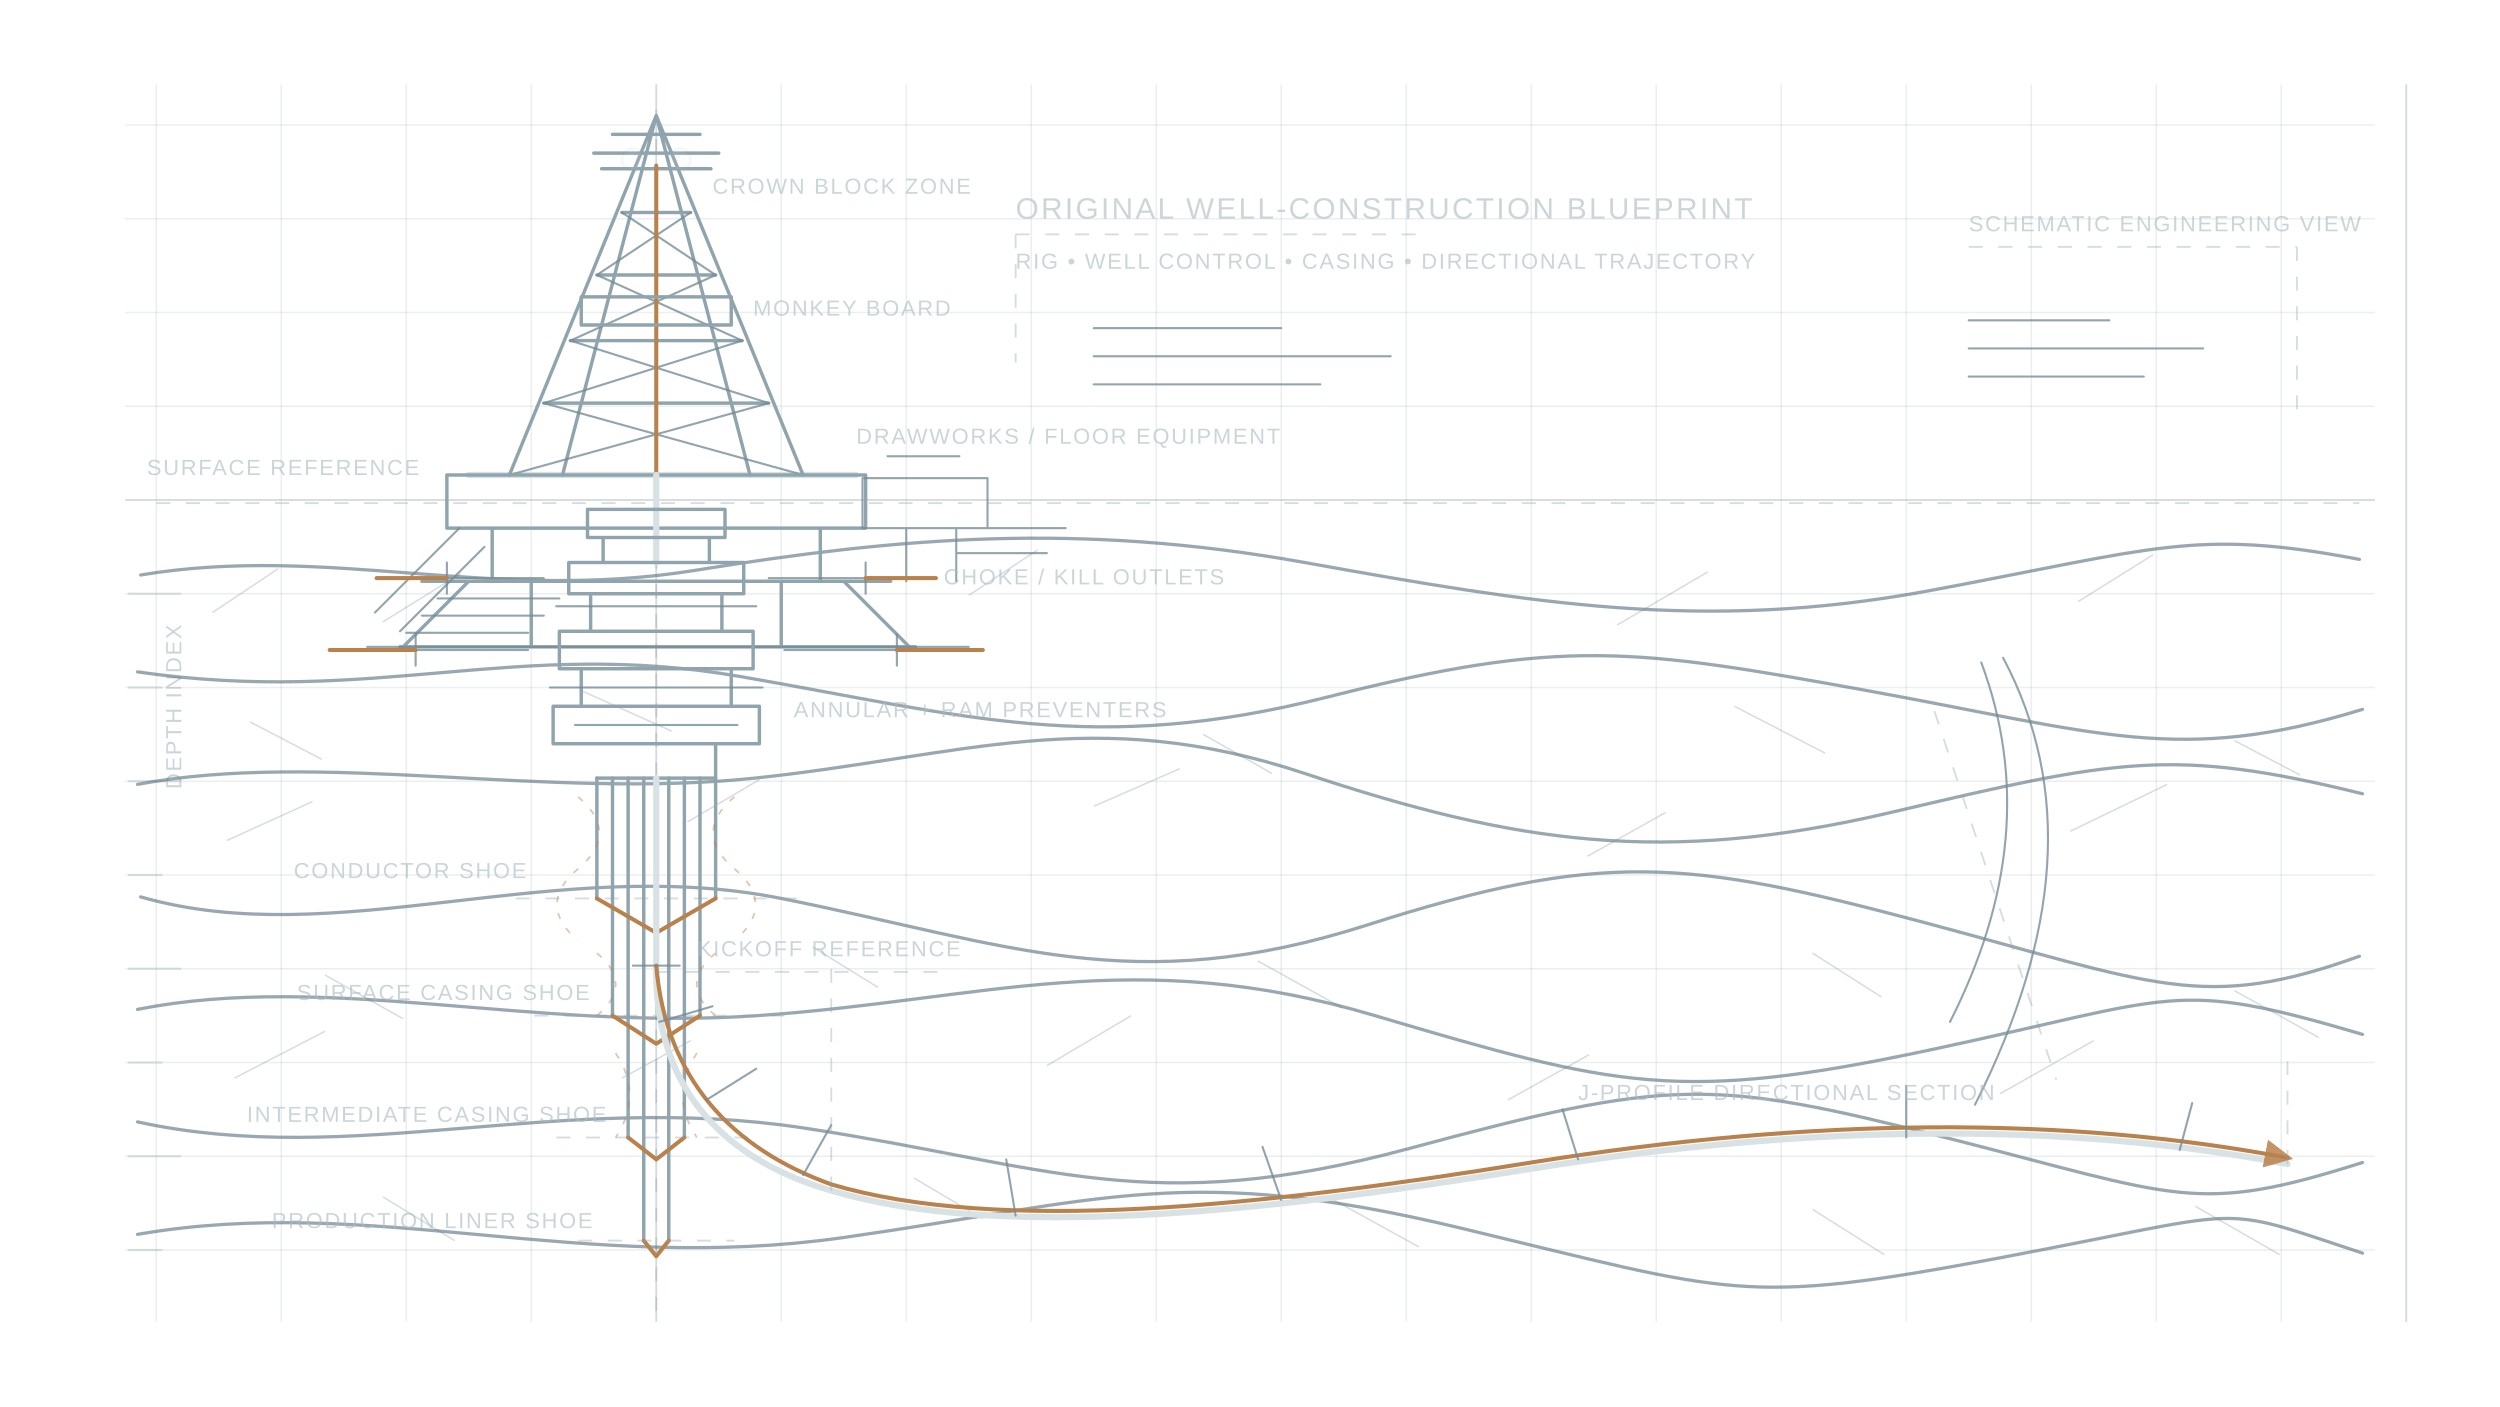
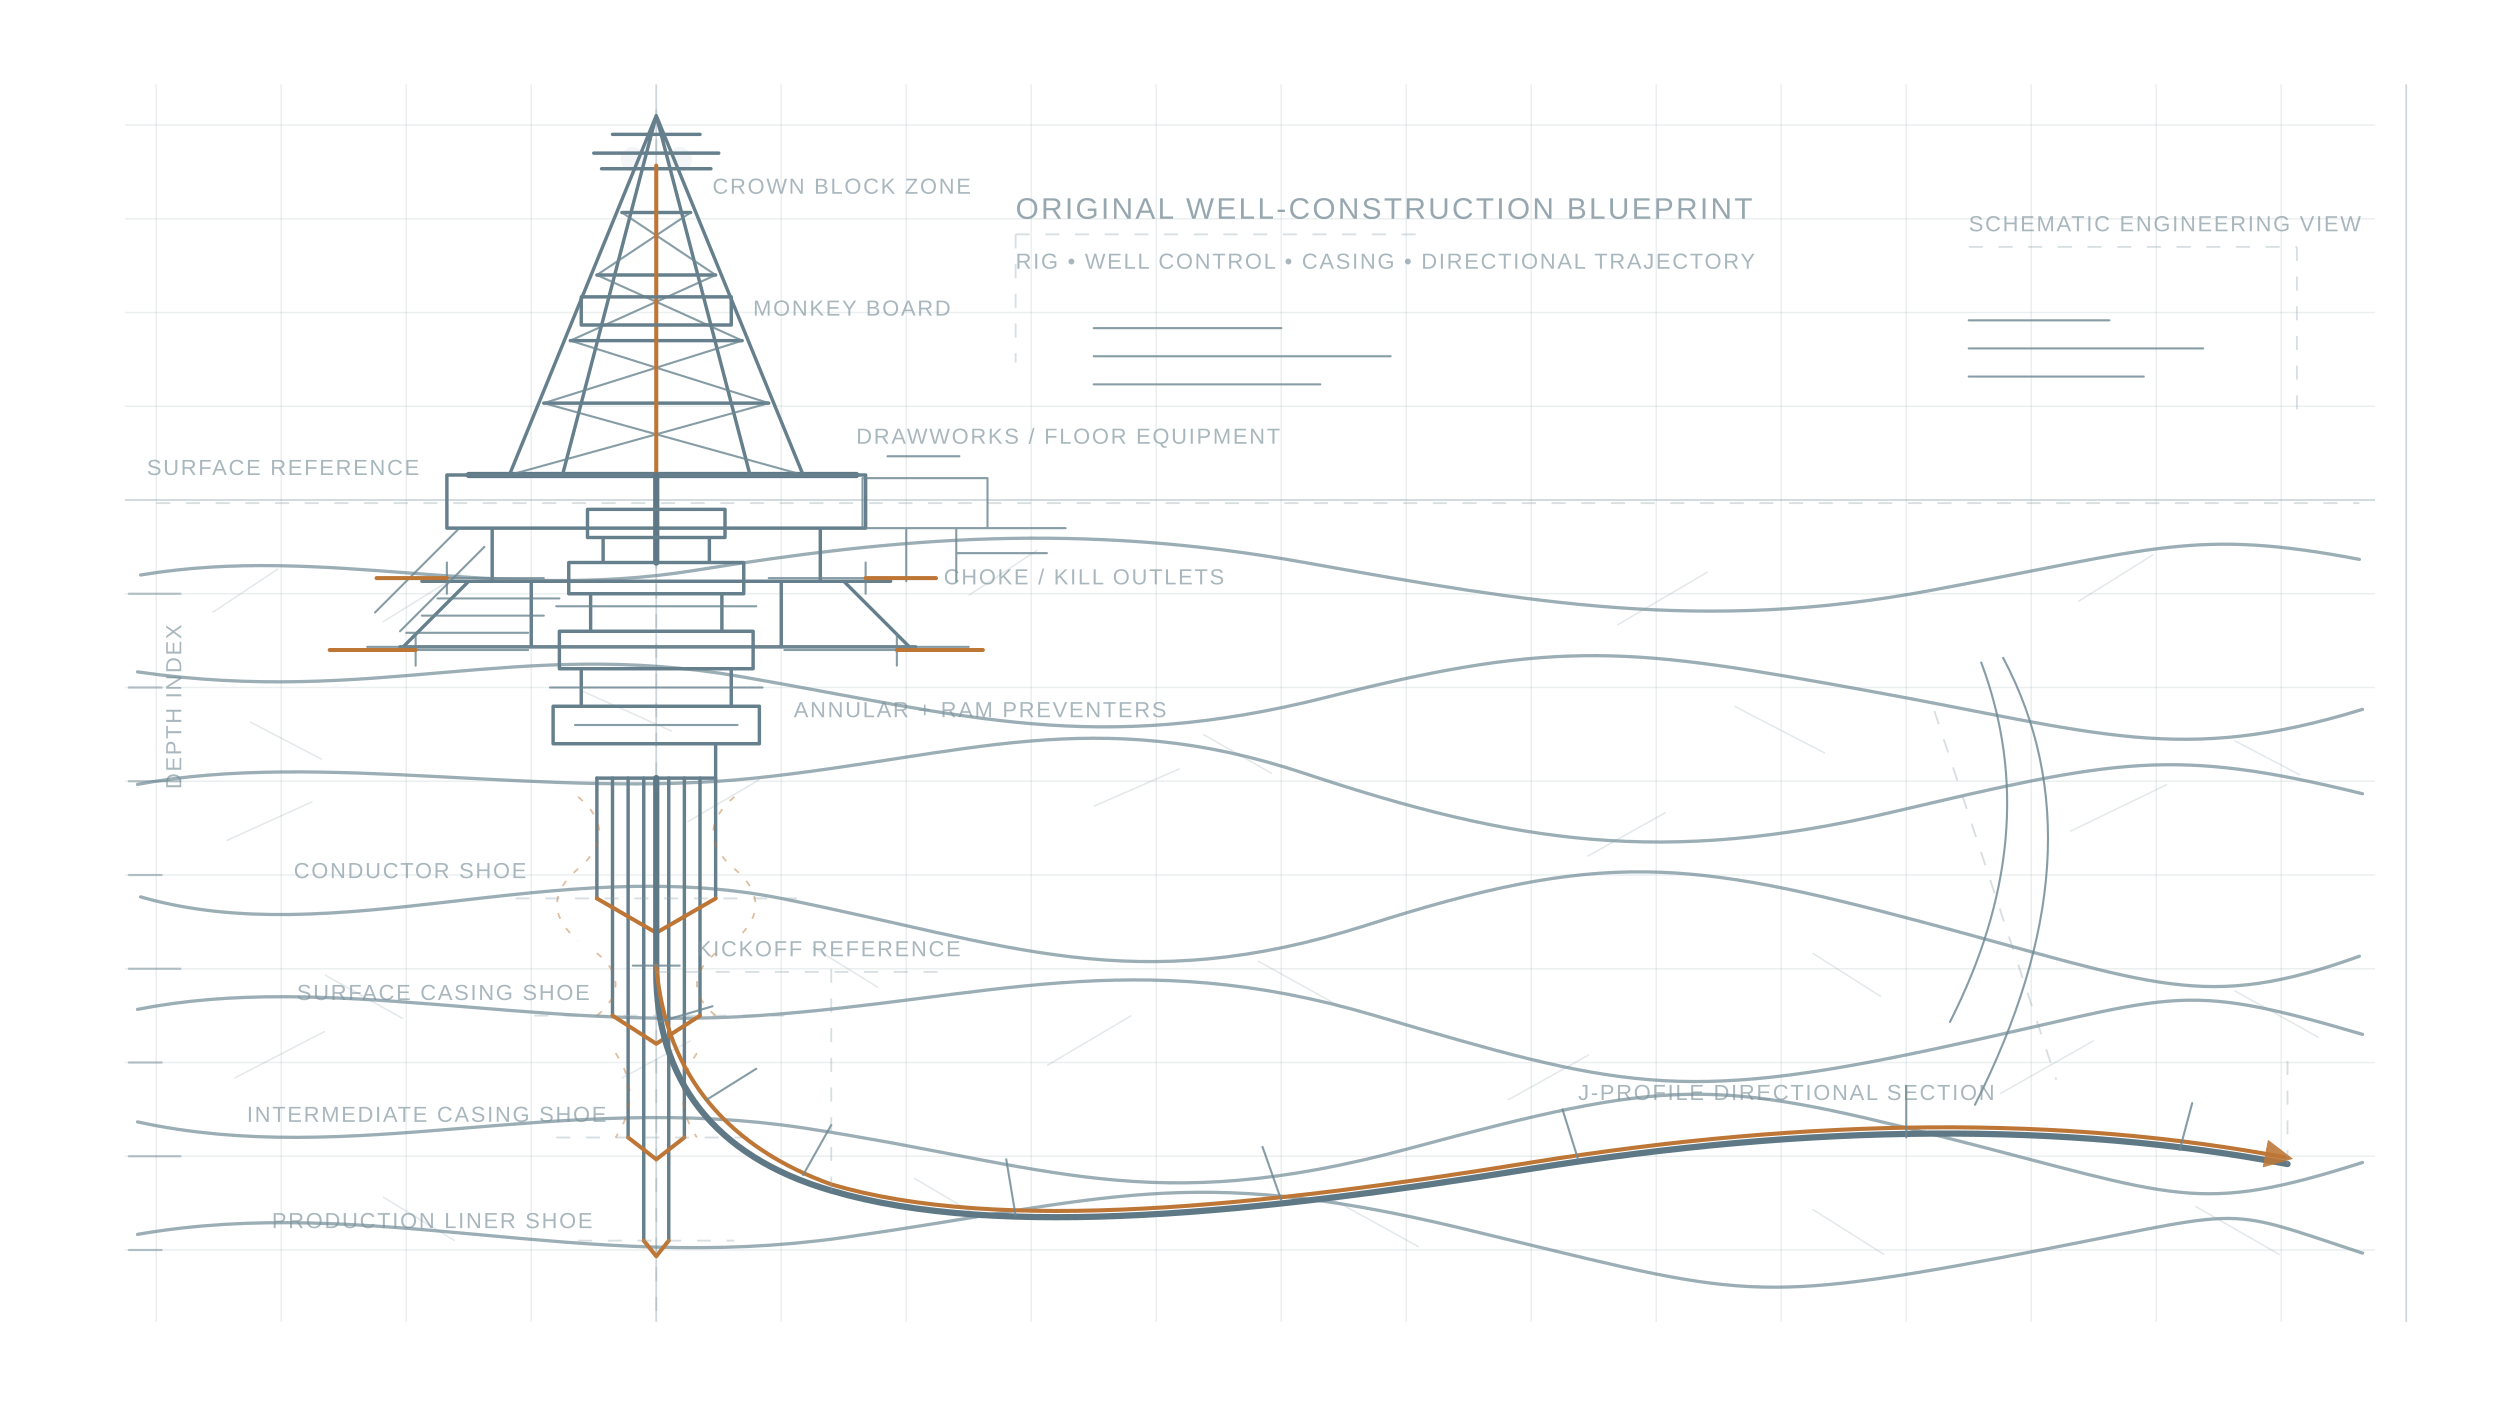
<svg xmlns="http://www.w3.org/2000/svg" viewBox="0 0 1600 900" role="img" aria-labelledby="blueprint-title blueprint-desc">
  <defs>
    <style>
-       .grid{stroke:#5f7480;stroke-width:1;opacity:.12;fill:none}.grid-strong{stroke:#7f929b;stroke-width:1.2;opacity:.22;fill:none}.construct{stroke:#8da0a8;stroke-width:1.2;opacity:.36;fill:none;stroke-dasharray:9 10}.line{stroke:#8fa4ad;stroke-width:2.2;fill:none;stroke-linecap:round;stroke-linejoin:round}.fine{stroke:#738a95;stroke-width:1.35;fill:none;stroke-linecap:round;stroke-linejoin:round;opacity:.78}.heavy{stroke:#d8e2e5;stroke-width:4;fill:none;stroke-linecap:round;stroke-linejoin:round}.accent{stroke:#b9814b;stroke-width:2.6;fill:none;stroke-linecap:round;stroke-linejoin:round}.fill-dark{fill:#132a36;opacity:.34;stroke:#8fa4ad;stroke-width:2}.fill-light{fill:#d8e2e5;opacity:.08;stroke:#8fa4ad;stroke-width:1.8}.geo{stroke:#607783;stroke-width:2.1;fill:none;stroke-linecap:round;stroke-linejoin:round;opacity:.64}.hatch{stroke:#607783;stroke-width:1;opacity:.25}.text{font-family:Arial,Helvetica,sans-serif;font-size:19px;letter-spacing:.08em;fill:#b8c6cb;opacity:.72}.small{font-family:Arial,Helvetica,sans-serif;font-size:14px;letter-spacing:.08em;fill:#a9bbc2;opacity:.62}.tick{stroke:#b8c6cb;stroke-width:1.4;opacity:.55}.cement{stroke:#b9814b;stroke-width:1.15;opacity:.45;fill:none;stroke-dasharray:4 7}
+       .grid{stroke:#8298a2;stroke-width:1;opacity:.16;fill:none}.grid-strong{stroke:#8298a2;stroke-width:1.2;opacity:.28;fill:none}.construct{stroke:#8ca0aa;stroke-width:1.2;opacity:.34;fill:none;stroke-dasharray:9 10}.line{stroke:#657f8c;stroke-width:2.2;fill:none;stroke-linecap:round;stroke-linejoin:round}.fine{stroke:#6d8793;stroke-width:1.35;fill:none;stroke-linecap:round;stroke-linejoin:round;opacity:.82}.heavy{stroke:#5f7885;stroke-width:4;fill:none;stroke-linecap:round;stroke-linejoin:round}.accent{stroke:#bd7636;stroke-width:2.6;fill:none;stroke-linecap:round;stroke-linejoin:round}.fill-dark{fill:#132a36;opacity:.22;stroke:#657f8c;stroke-width:2}.fill-light{fill:#657f8c;opacity:.08;stroke:#657f8c;stroke-width:1.8}.geo{stroke:#6d8793;stroke-width:2.1;fill:none;stroke-linecap:round;stroke-linejoin:round;opacity:.68}.hatch{stroke:#8298a2;stroke-width:1;opacity:.22}.text{font-family:Arial,Helvetica,sans-serif;font-size:19px;letter-spacing:.08em;fill:#718894;opacity:.74}.small{font-family:Arial,Helvetica,sans-serif;font-size:14px;letter-spacing:.08em;fill:#7b919b;opacity:.66}.tick{stroke:#7b919b;stroke-width:1.4;opacity:.54}.cement{stroke:#bd7636;stroke-width:1.15;opacity:.48;fill:none;stroke-dasharray:4 7}
    </style>
    <marker id="arrow" viewBox="0 0 10 10" refX="8" refY="5" markerWidth="7" markerHeight="7" orient="auto-start-reverse">
-       <path d="M 0 0 L 10 5 L 0 10 z" fill="#b9814b" opacity=".85" />
+       <path d="M 0 0 L 10 5 L 0 10 z" fill="#bd7636" opacity=".88" />
    </marker>
  </defs>
  <g id="technical-grid">
    <path class="grid" d="M80 80H1520M80 140H1520M80 200H1520M80 260H1520M80 320H1520M80 380H1520M80 440H1520M80 500H1520M80 560H1520M80 620H1520M80 680H1520M80 740H1520M80 800H1520" />
    <path class="grid" d="M100 54V846M180 54V846M260 54V846M340 54V846M420 54V846M500 54V846M580 54V846M660 54V846M740 54V846M820 54V846M900 54V846M980 54V846M1060 54V846M1140 54V846M1220 54V846M1300 54V846M1380 54V846M1460 54V846M1540 54V846" />
    <path class="grid-strong" d="M80 320H1520M420 54V846M1540 54V846" />
    <path class="construct" d="M420 70V842M100 322H1510" />
    <g id="depth-ticks">
      <path class="tick" d="M82 380h34M82 440h22M82 500h34M82 560h22M82 620h34M82 680h22M82 740h34M82 800h22" />
      <text class="small" x="94" y="304">SURFACE REFERENCE</text>
      <text class="small" x="116" y="505" transform="rotate(-90 116 505)">DEPTH INDEX</text>
    </g>
  </g>
  <g id="geological-section">
    <path class="geo" d="M90 368 C210 348 315 386 445 365 S690 334 835 360 S1090 405 1235 378 S1405 338 1510 358" />
    <path class="geo" d="M88 430 C240 452 330 408 474 433 S700 484 850 446 S1046 415 1195 442 S1395 490 1512 454" />
    <path class="geo" d="M88 502 C205 480 350 512 483 498 S700 450 835 495 S1065 554 1210 520 S1390 478 1512 508" />
    <path class="geo" d="M90 574 C215 610 355 546 500 575 S725 640 875 592 S1080 550 1230 590 S1410 648 1510 612" />
    <path class="geo" d="M88 646 C210 622 340 660 485 650 S725 604 880 650 S1075 706 1235 672 S1390 626 1512 662" />
    <path class="geo" d="M88 718 C225 748 358 698 515 722 S735 780 902 735 S1095 690 1245 728 S1405 778 1512 744" />
    <path class="geo" d="M88 790 C238 764 372 816 540 792 S760 744 935 786 S1115 836 1280 805 S1415 770 1512 802" />
    <g id="formation-hatching">
      <path class="hatch" d="M136 392l42-28M245 398l50-31M620 381l44-29M1035 400l58-34M1330 385l48-30M160 462l46 24M372 442l58 26M770 470l44 25M1110 452l58 30M1430 474l42 22M145 538l55-25M440 526l46-27M700 516l55-24M1016 548l50-28M1325 532l62-30M208 624l50 28M520 606l42 26M805 615l54 30M1160 610l44 28M1430 634l54 30M150 690l58-30M398 690l44-24M670 682l54-32M965 704l52-29M1280 700l60-34M245 766l46 28M585 754l44 26M850 766l58 32M1160 774l46 29M1405 772l54 31" />
      <path class="fine" d="M1268 424c28 75 20 151-20 230M1282 421c44 83 37 177-18 286" opacity=".35" />
      <path class="construct" d="M1238 455l78 236" />
    </g>
  </g>
  <g id="land-rig" transform="translate(0 0)">
    <path class="heavy" d="M300 304H548" />
    <path class="line" d="M326 304L420 74L514 304M360 304L420 74L480 304M348 258H492M365 218H475M382 176H458M398 136H442" />
    <path class="fine" d="M326 304l166-46M514 304l-166-46M348 258l127-40M492 258l-127-40M365 218l93-42M475 218l-93-42M382 176l60-40M458 176l-60-40" />
    <path class="line" d="M392 86h56M380 98h80M385 108h70" />
    <circle class="fill-light" cx="405" cy="102" r="7" />
    <circle class="fill-light" cx="435" cy="102" r="7" />
    <path class="accent" d="M420 106V326" />
    <path class="line" d="M372 190h96v18h-96zM286 304h268v34H286zM315 338h210v34H315zM270 372h300M300 372l-42 42M540 372l42 42M340 372v42M500 372v42M256 414h330" />
    <path class="fine" d="M552 306h80v32h-80zM568 292h46M580 338v34M612 338v34M294 338l-54 54M310 350l-54 54M604 338h78M612 354h58M235 414h385" />
    <path class="fine" d="M260 405h78M270 394h78M280 383h78" />
    <text class="small" x="548" y="284">DRAWWORKS / FLOOR EQUIPMENT</text>
    <text class="small" x="456" y="124">CROWN BLOCK ZONE</text>
    <text class="small" x="482" y="202">MONKEY BOARD</text>
  </g>
  <g id="wellhead-bop">
    <path class="heavy" d="M420 304V360" />
    <path class="line" d="M376 326h88v18h-88zM386 344h68v16h-68zM364 360h112v20H364zM378 380h84v24h-84zM358 404h124v24H358zM372 428h96v24h-96zM354 452h132v24H354zM382 476h76v22h-76" />
    <path class="fine" d="M348 370h-62M492 370h62M338 416h-72M502 416h72M286 360v20M554 360v20M266 406v20M574 406v20M356 388h128M352 440h136M368 464h104" />
    <path class="accent" d="M286 370h-45m313 0h45M266 416h-55m363 0h55" />
    <text class="small" x="604" y="374">CHOKE / KILL OUTLETS</text>
    <text class="small" x="508" y="459">ANNULAR + RAM PREVENTERS</text>
  </g>
  <g id="casing-program">
    <path class="line" d="M382 498V575M458 498V575" />
    <path class="line" d="M392 498V650M448 498V650" />
    <path class="line" d="M402 498V728M438 498V728" />
    <path class="line" d="M412 498V794M428 498V794" />
    <path class="accent" d="M382 575l38 22l38-22M392 650l28 18l28-18M402 728l18 14l18-14M412 794l8 10l8-10" />
    <path class="cement" d="M370 510c18 15 18 31 0 46s-18 31 0 46M470 510c-18 15-18 31 0 46s18 31 0 46M382 610c16 13 16 27 0 40M458 610c-16 13-16 27 0 40M394 674c12 18 12 36 0 54M446 674c-12 18-12 36 0 54" />
    <path class="construct" d="M330 575h180M342 650h160M356 728h132M370 794h100" />
    <text class="small" x="188" y="562">CONDUCTOR SHOE</text>
    <text class="small" x="190" y="640">SURFACE CASING SHOE</text>
    <text class="small" x="158" y="718">INTERMEDIATE CASING SHOE</text>
    <text class="small" x="174" y="786">PRODUCTION LINER SHOE</text>
  </g>
  <g id="directional-wellbore">
    <path class="heavy" d="M420 498V622 C420 690 456 740 532 762 C640 794 807 776 980 748 C1160 719 1322 718 1464 745" />
    <path class="accent" d="M420 618 C426 690 468 735 532 758 C640 790 807 772 980 744 C1160 715 1322 714 1464 741" marker-end="url(#arrow)" />
    <path class="fine" d="M405 618h30M422 654l34-10M452 704l32-20M514 752l18-32M650 778l-6-36M820 768l-12-34M1010 742l-10-32M1220 728v-33M1395 736l8-30" />
    <path class="construct" d="M420 622h190M532 762V612M1464 745V672" />
    <text class="small" x="446" y="612">KICKOFF REFERENCE</text>
    <text class="small" x="1010" y="704">J-PROFILE DIRECTIONAL SECTION</text>
  </g>
  <g id="annotations">
    <path class="construct" d="M650 150h260M650 150v82M1260 158h210M1470 158v112" />
    <text class="text" x="650" y="140">ORIGINAL WELL-CONSTRUCTION BLUEPRINT</text>
    <text class="small" x="650" y="172">RIG • WELL CONTROL • CASING • DIRECTIONAL TRAJECTORY</text>
    <text class="small" x="1260" y="148">SCHEMATIC ENGINEERING VIEW</text>
    <path class="fine" d="M700 210h120m-120 18h190m-190 18h145M1260 205h90m-90 18h150m-150 18h112" />
  </g>
</svg>
